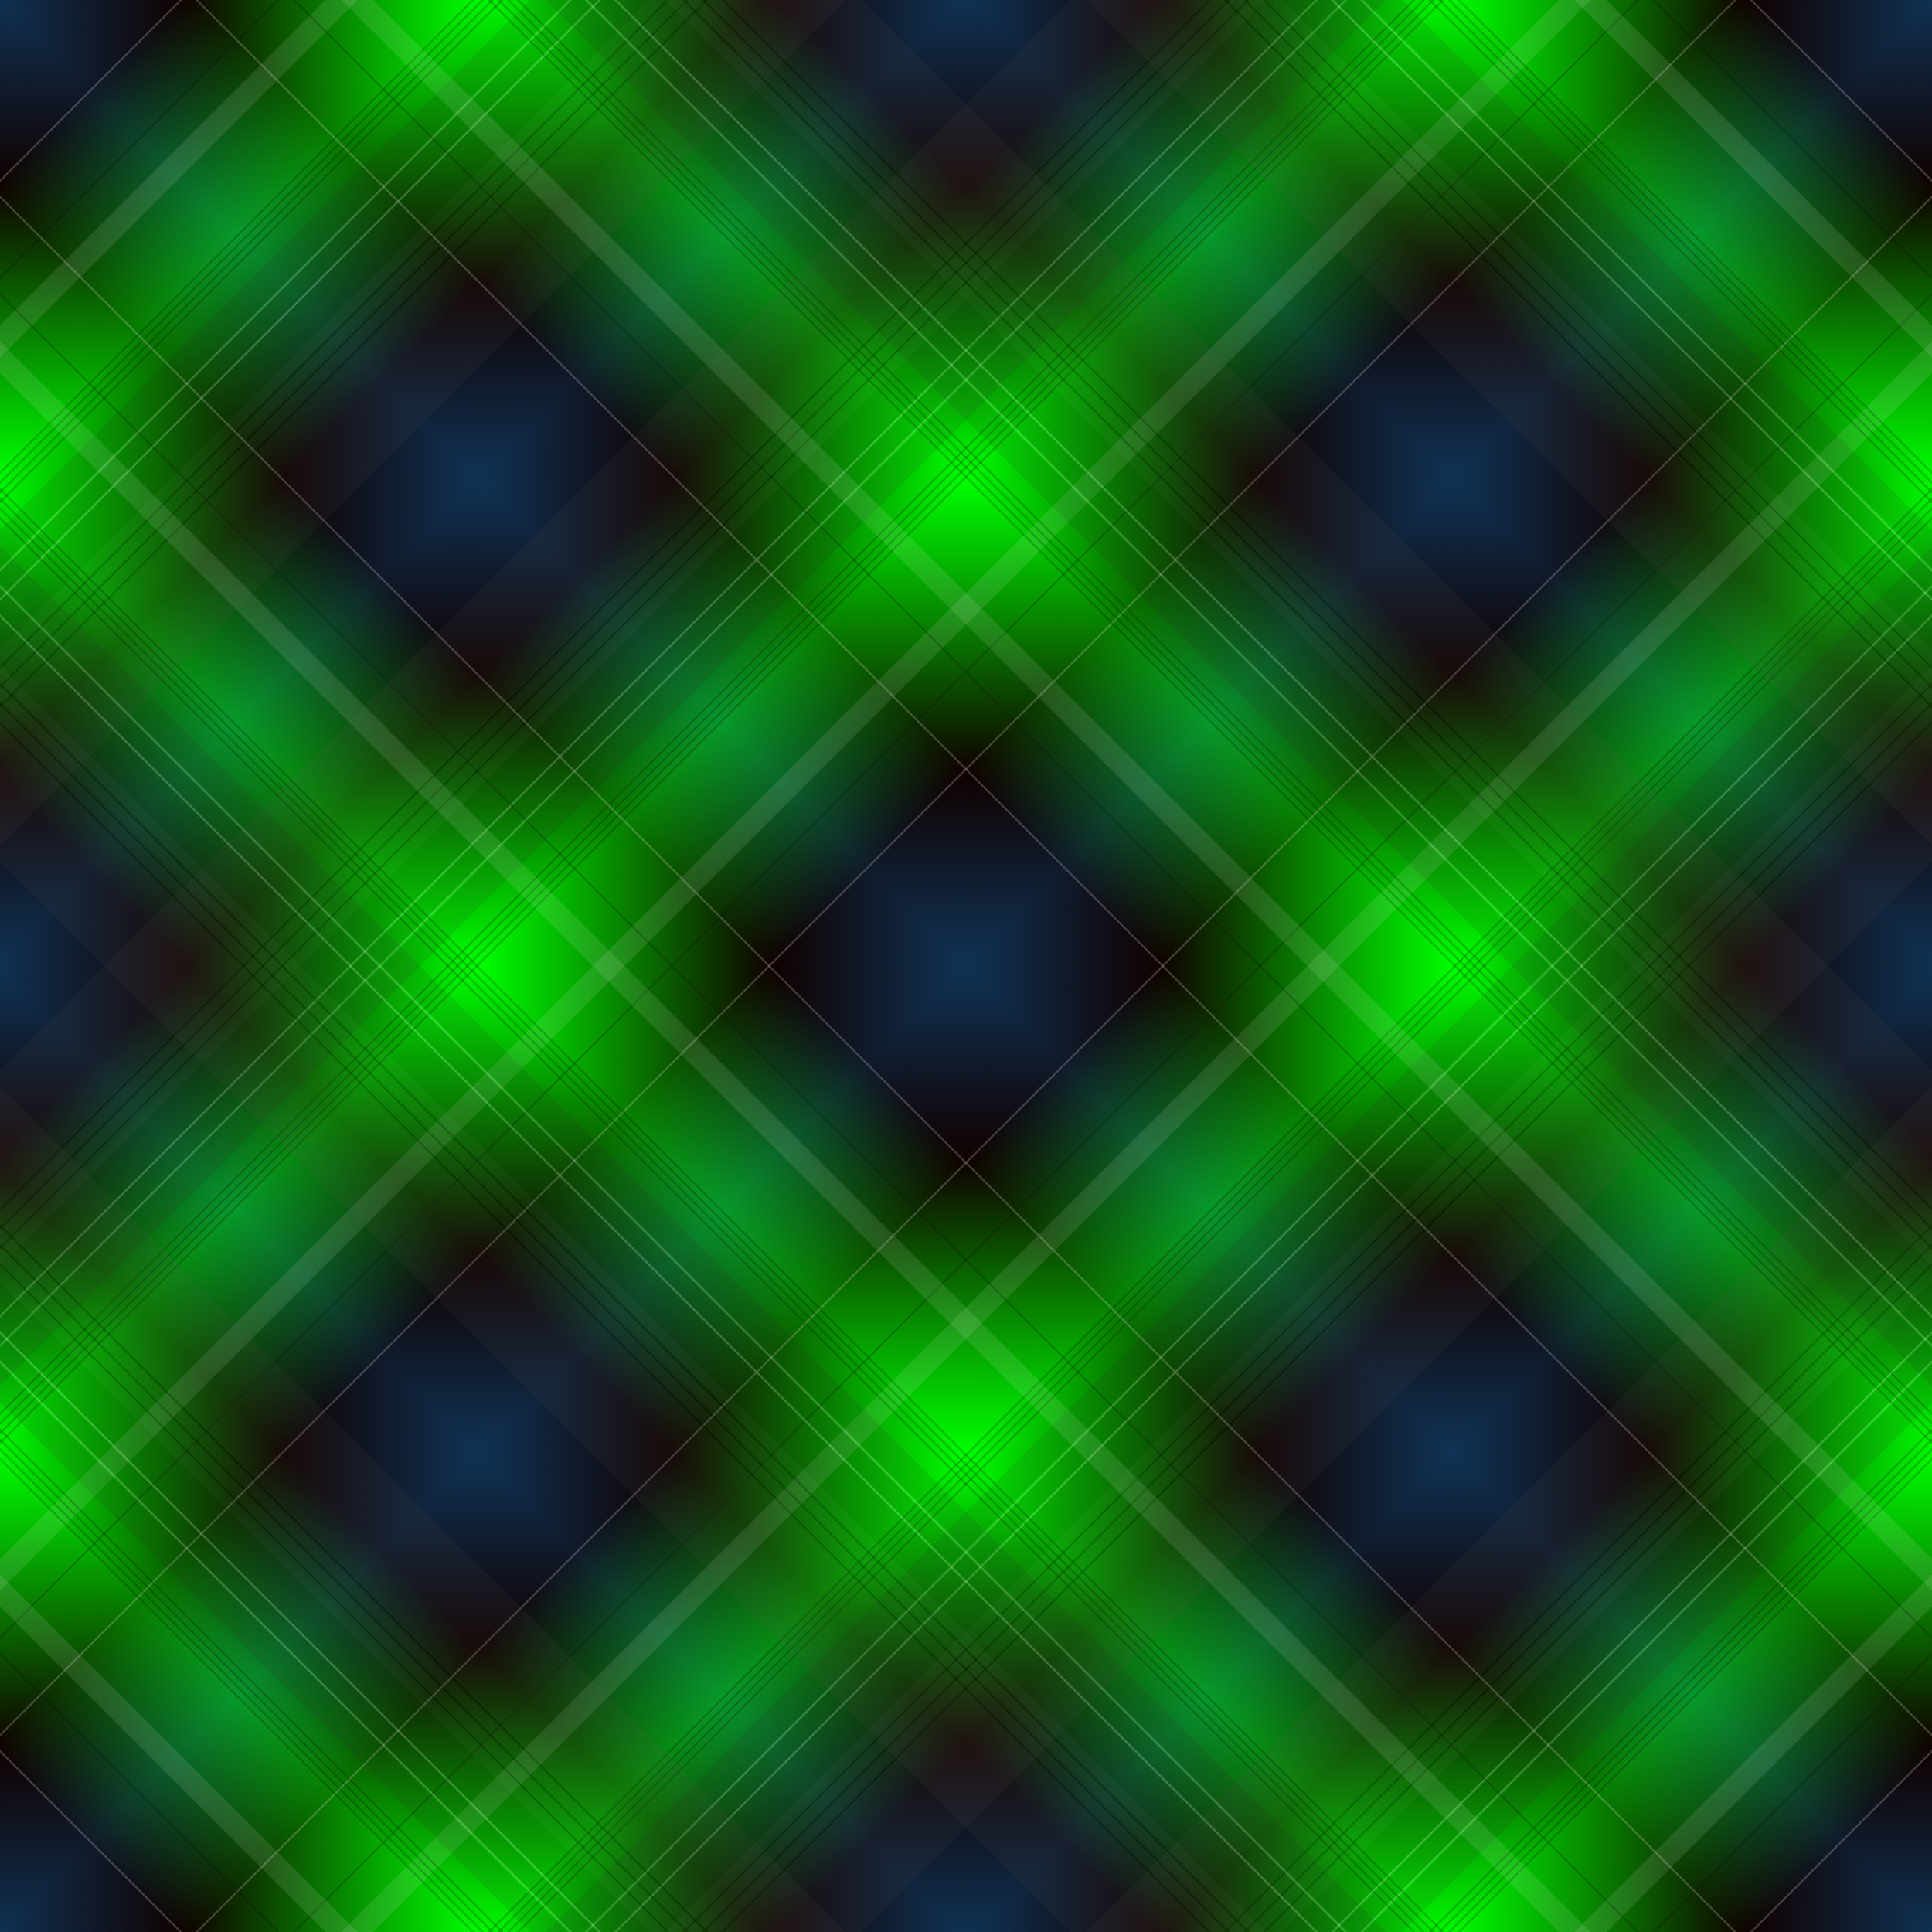
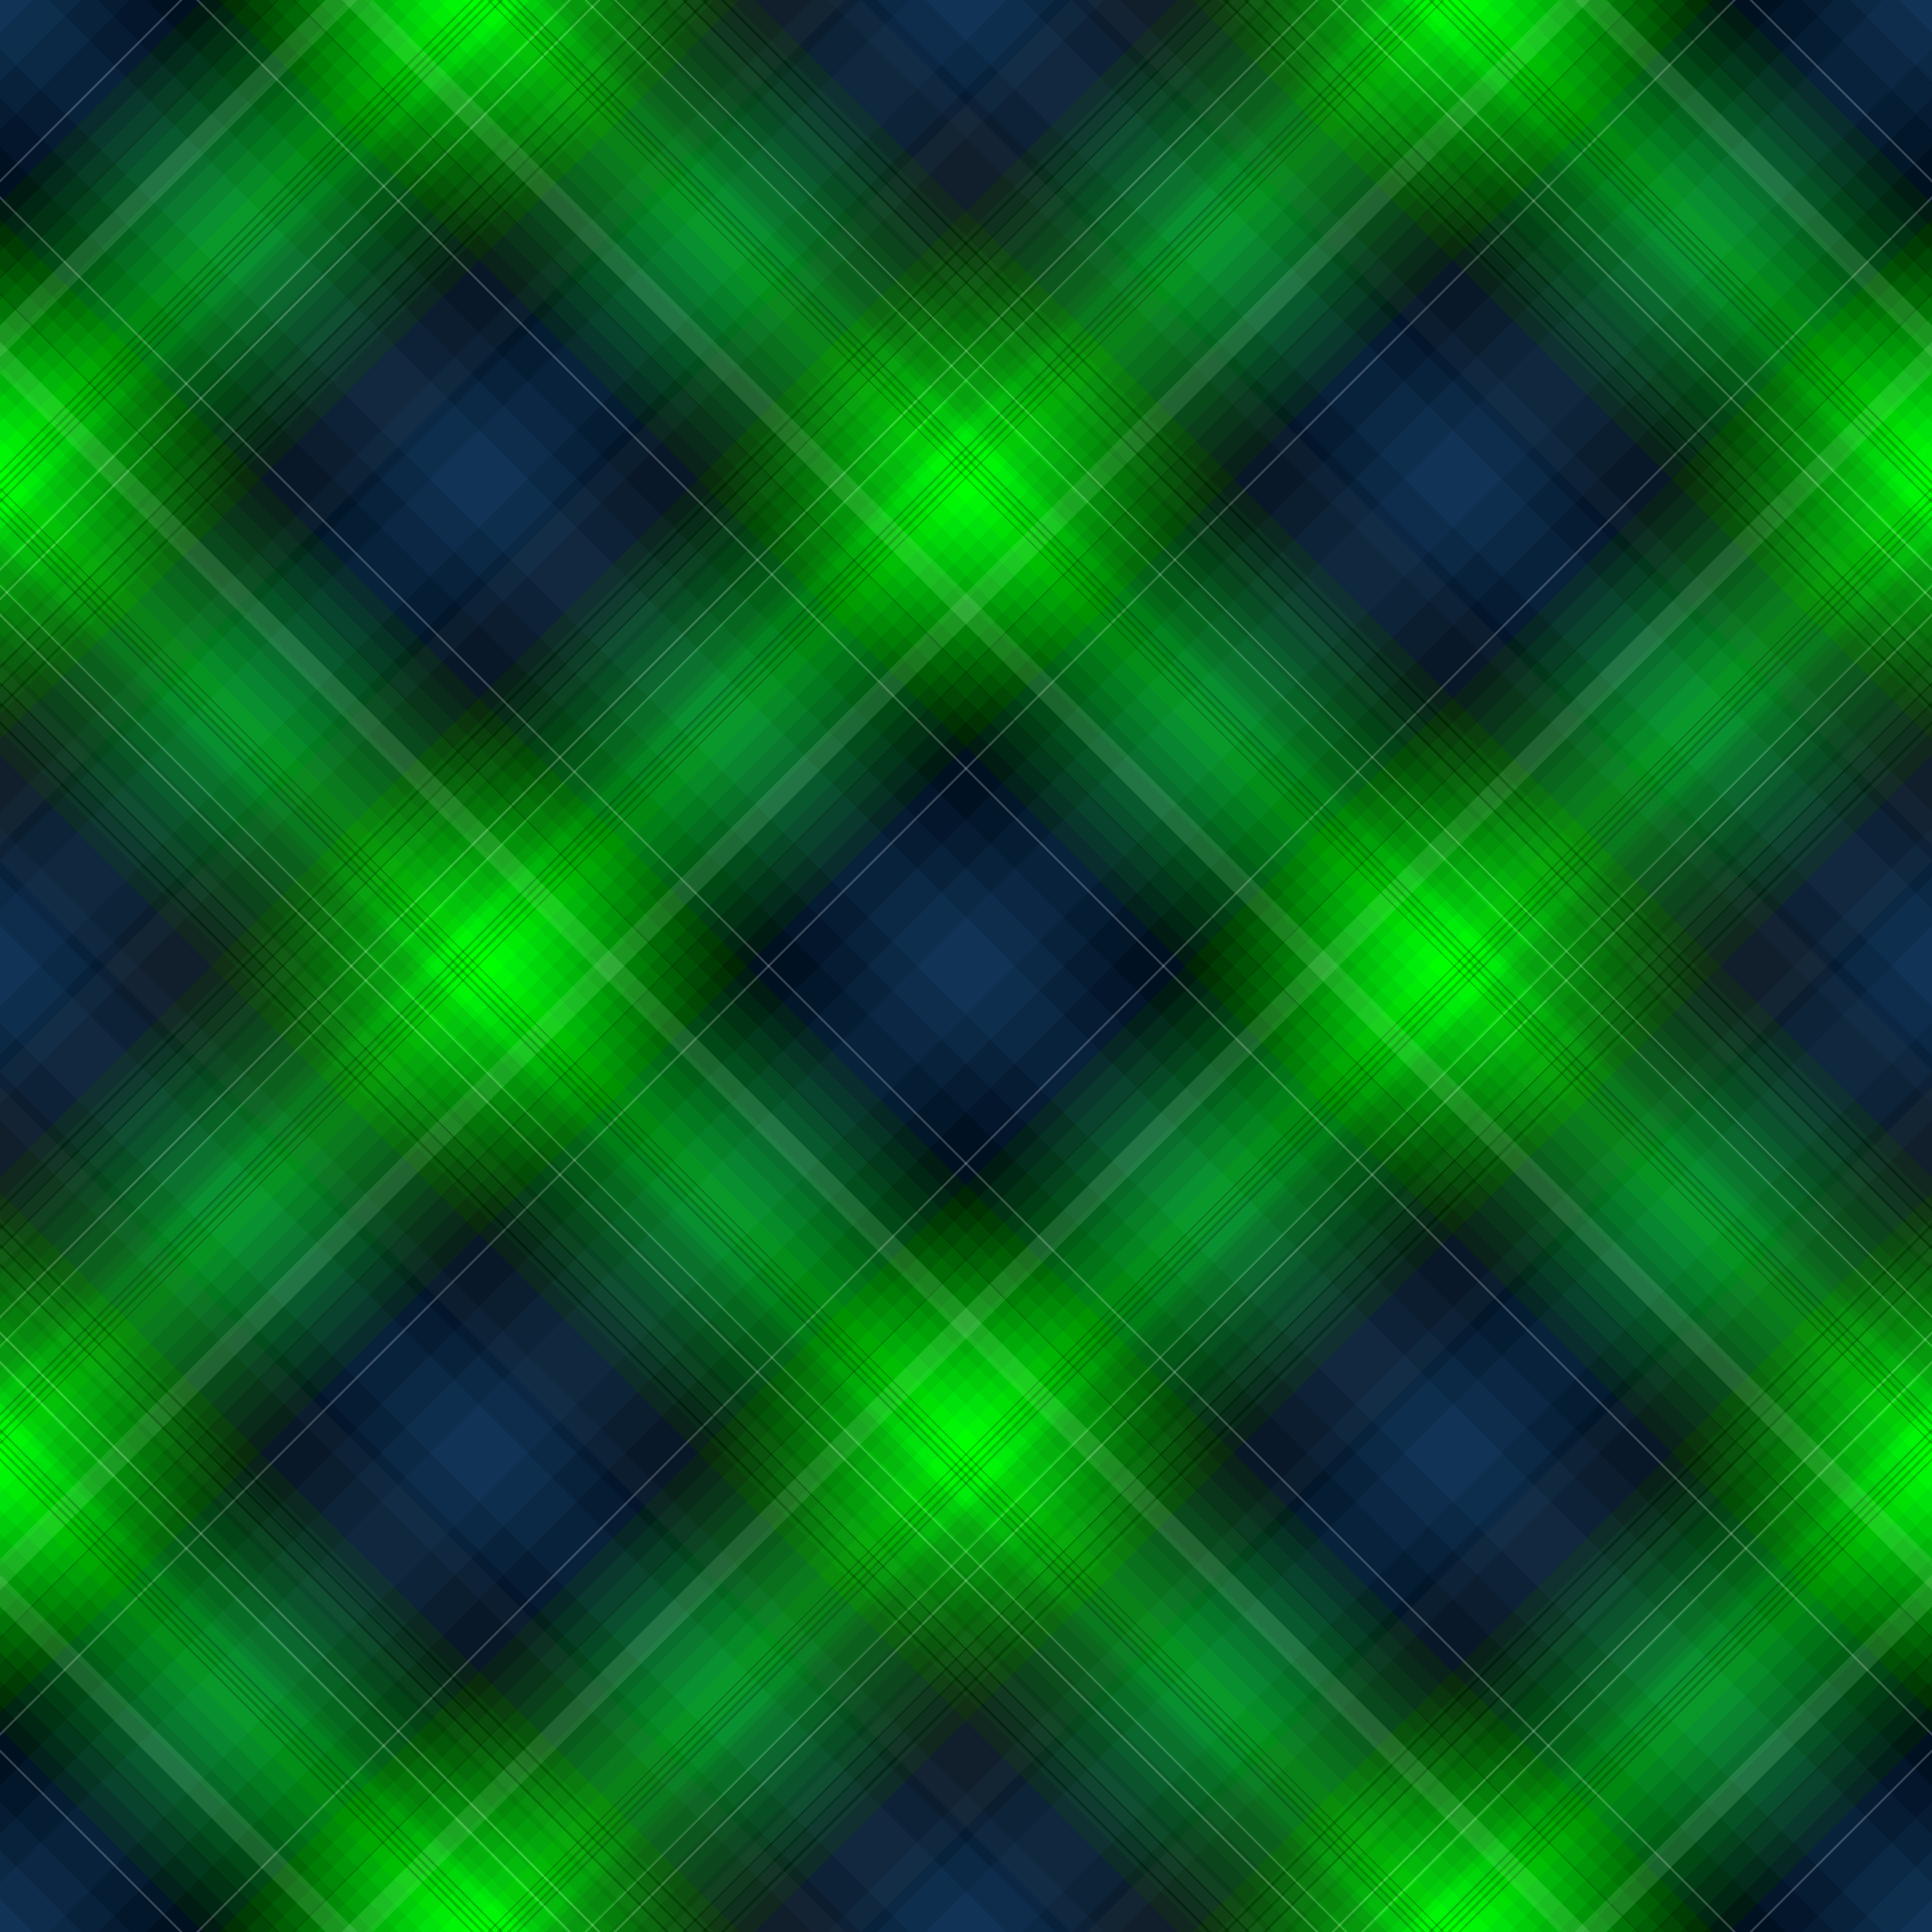
- <svg xmlns="http://www.w3.org/2000/svg" width="100%" height="100%" viewBox="0 0 1000 1000" preserveAspectRatio="xMidYMid meet">
+ <svg xmlns="http://www.w3.org/2000/svg" width="100%" height="100%" viewBox="0 0 1000 1000" preserveAspectRatio="xMidYMid meet" shape-rendering="crispEdges">
  <defs>
-     <linearGradient x1="0" y1="0" x2="0.25" y2="0.25" spreadMethod="reflect" id="linearGradient1382">
+     <linearGradient id="a" x2=".25" y2=".25" spreadMethod="reflect">
      <stop style="stop-color:#555555;stop-opacity:0" offset="0.000" />
-       <stop style="stop-color:#555556;stop-opacity:0" offset="0.200" />
+       <stop style="stop-color:#555555;stop-opacity:0" offset="0.201" />
      <stop style="stop-color:#ffffff;stop-opacity:1" offset="0.201" />
-       <stop style="stop-color:#ffffff;stop-opacity:1" offset="0.203" />
+       <stop style="stop-color:#ffffff;stop-opacity:1" offset="0.204" />
      <stop style="stop-color:#555556;stop-opacity:0" offset="0.204" />
      <stop style="stop-color:#555556;stop-opacity:0" offset="0.300" />
-       <stop style="stop-color:#000000;stop-opacity:1" offset="0.301" />
+       <stop style="stop-color:#000000;stop-opacity:1" offset="0.300" />
      <stop style="stop-color:#000000;stop-opacity:1" offset="0.303" />
-       <stop style="stop-color:#555556;stop-opacity:0" offset="0.304" />
-       <stop style="stop-color:#555556;stop-opacity:0" offset="0.350" />
+       <stop style="stop-color:#555556;stop-opacity:0" offset="0.303" />
+       <stop style="stop-color:#555556;stop-opacity:0" offset="0.351" />
      <stop style="stop-color:#ffffff;stop-opacity:0.5" offset="0.351" />
      <stop style="stop-color:#ffffff;stop-opacity:0.5" offset="0.383" />
-       <stop style="stop-color:#555556;stop-opacity:0" offset="0.384" />
+       <stop style="stop-color:#555556;stop-opacity:0" offset="0.383" />
      <stop style="stop-color:#555556;stop-opacity:0" offset="0.500" />
-       <stop style="stop-color:#000000;stop-opacity:1" offset="0.501" />
+       <stop style="stop-color:#000000;stop-opacity:1" offset="0.500" />
      <stop style="stop-color:#000000;stop-opacity:1" offset="0.503" />
-       <stop style="stop-color:#555556;stop-opacity:0" offset="0.504" />
+       <stop style="stop-color:#555555;stop-opacity:0" offset="0.503" />
      <stop style="stop-color:#555555;stop-opacity:0" offset="0.510" />
-       <stop style="stop-color:#000000;stop-opacity:1" offset="0.511" />
-       <stop style="stop-color:#000000;stop-opacity:1" offset="0.513" />
-       <stop style="stop-color:#555556;stop-opacity:0" offset="0.514" />
+       <stop style="stop-color:#000000;stop-opacity:1" offset="0.510" />
+       <stop style="stop-color:#000000;stop-opacity:1" offset="0.514" />
+       <stop style="stop-color:#555555;stop-opacity:0" offset="0.514" />
      <stop style="stop-color:#555555;stop-opacity:0" offset="0.520" />
-       <stop style="stop-color:#000000;stop-opacity:1" offset="0.521" />
-       <stop style="stop-color:#000000;stop-opacity:1" offset="0.523" />
-       <stop style="stop-color:#555556;stop-opacity:0" offset="0.524" />
+       <stop style="stop-color:#000000;stop-opacity:1" offset="0.520" />
+       <stop style="stop-color:#000000;stop-opacity:1" offset="0.524" />
+       <stop style="stop-color:#555555;stop-opacity:0" offset="0.524" />
      <stop style="stop-color:#555555;stop-opacity:0" offset="0.530" />
-       <stop style="stop-color:#000000;stop-opacity:1" offset="0.531" />
+       <stop style="stop-color:#000000;stop-opacity:1" offset="0.530" />
      <stop style="stop-color:#000000;stop-opacity:1" offset="0.533" />
-       <stop style="stop-color:#555556;stop-opacity:0" offset="0.534" />
+       <stop style="stop-color:#555555;stop-opacity:0" offset="0.533" />
      <stop style="stop-color:#555555;stop-opacity:0" offset="0.560" />
-       <stop style="stop-color:#222222;stop-opacity:0.5" offset="0.561" />
+       <stop style="stop-color:#222222;stop-opacity:0.5" offset="0.560" />
      <stop style="stop-color:#222222;stop-opacity:0.5" offset="0.598" />
-       <stop style="stop-color:#222222;stop-opacity:0" offset="0.599" />
-       <stop style="stop-color:#222223;stop-opacity:0" offset="0.600" />
-       <stop style="stop-color:#ffffff;stop-opacity:1" offset="0.601" />
+       <stop style="stop-color:#222222;stop-opacity:0" offset="0.598" />
+       <stop style="stop-color:#222222;stop-opacity:0" offset="0.600" />
+       <stop style="stop-color:#ffffff;stop-opacity:1" offset="0.600" />
      <stop style="stop-color:#ffffff;stop-opacity:1" offset="0.603" />
-       <stop style="stop-color:#222222;stop-opacity:0.5" offset="0.604" />
-       <stop style="stop-color:#222223;stop-opacity:0.5" offset="0.630" />
-       <stop style="stop-color:#ffffff;stop-opacity:1" offset="0.631" />
+       <stop style="stop-color:#222222;stop-opacity:0.5" offset="0.603" />
+       <stop style="stop-color:#222222;stop-opacity:0.5" offset="0.630" />
+       <stop style="stop-color:#ffffff;stop-opacity:1" offset="0.630" />
      <stop style="stop-color:#ffffff;stop-opacity:1" offset="0.633" />
-       <stop style="stop-color:#222223;stop-opacity:0.5" offset="0.634" />
+       <stop style="stop-color:#222222;stop-opacity:0.5" offset="0.633" />
      <stop style="stop-color:#222222;stop-opacity:0.5" offset="0.683" />
-       <stop style="stop-color:#555556;stop-opacity:0.5" offset="0.684" />
-       <stop style="stop-color:#555555;stop-opacity:0.5" offset="0.699" />
-       <stop style="stop-color:#555556;stop-opacity:0.5" offset="0.700" />
-       <stop style="stop-color:#000000;stop-opacity:1" offset="0.701" />
+       <stop style="stop-color:#555555;stop-opacity:0.5" offset="0.683" />
+       <stop style="stop-color:#555555;stop-opacity:0.5" offset="0.700" />
+       <stop style="stop-color:#000000;stop-opacity:1" offset="0.700" />
      <stop style="stop-color:#000000;stop-opacity:1" offset="0.703" />
-       <stop style="stop-color:#555556;stop-opacity:0.5" offset="0.704" />
+       <stop style="stop-color:#555555;stop-opacity:0.5" offset="0.703" />
      <stop style="stop-color:#555555;stop-opacity:0.5" offset="0.720" />
-       <stop style="stop-color:#000000;stop-opacity:1" offset="0.721" />
-       <stop style="stop-color:#000000;stop-opacity:1" offset="0.723" />
-       <stop style="stop-color:#555556;stop-opacity:0.5" offset="0.724" />
+       <stop style="stop-color:#000000;stop-opacity:1" offset="0.720" />
+       <stop style="stop-color:#000000;stop-opacity:1" offset="0.724" />
+       <stop style="stop-color:#555555;stop-opacity:0.5" offset="0.724" />
      <stop style="stop-color:#555555;stop-opacity:0.5" offset="0.740" />
-       <stop style="stop-color:#000000;stop-opacity:1" offset="0.741" />
-       <stop style="stop-color:#000000;stop-opacity:1" offset="0.743" />
-       <stop style="stop-color:#555556;stop-opacity:0.5" offset="0.744" />
+       <stop style="stop-color:#000000;stop-opacity:1" offset="0.740" />
+       <stop style="stop-color:#000000;stop-opacity:1" offset="0.744" />
+       <stop style="stop-color:#555555;stop-opacity:0.5" offset="0.744" />
      <stop style="stop-color:#555555;stop-opacity:0.5" offset="0.884" />
-       <stop style="stop-color:#000000;stop-opacity:0" offset="0.885" />
-       <stop style="stop-color:#555555;stop-opacity:0" offset="1.000" />
+       <stop style="stop-color:#000000;stop-opacity:0" offset="0.884" />
+       <stop style="stop-color:#000000;stop-opacity:0" offset="1.000" />
    </linearGradient>
-     <linearGradient x1="0" y1="0" x2="0.125" y2="0.125" spreadMethod="reflect" id="linearGradient1381">
-       <stop style="stop-color:#113355;stop-opacity:1" offset="0.000" />
-       <stop style="stop-color:#100100;stop-opacity:1" offset="0.400" />
-       <stop style="stop-color:#00ff00;stop-opacity:1" offset="1.000" />
+     <linearGradient id="b" x2=".125" y2=".125" spreadMethod="reflect">
+       <stop stop-color="#113355" offset="0" />
+       <stop stop-color="#113355" offset="0.1" />
+       <stop stop-color="#0B2844" offset="0.1" />
+       <stop stop-color="#0B2844" offset="0.2" />
+       <stop stop-color="#051C33" offset="0.2" />
+       <stop stop-color="#051C33" offset="0.3" />
+       <stop stop-color="#001122" offset="0.3" />
+       <stop stop-color="#001122" offset="0.4" />
+       <stop stop-color="#001122" offset="0.4" />
+       <stop stop-color="#001122" offset="0.45" />
+       <stop stop-color="#002703" offset="0.45" />
+       <stop stop-color="#002703" offset="0.5" />
+       <stop stop-color="#003D04" offset="0.5" />
+       <stop stop-color="#003D04" offset="0.55" />
+       <stop stop-color="#005305" offset="0.55" />
+       <stop stop-color="#005305" offset="0.6" />
+       <stop stop-color="#006906" offset="0.6" />
+       <stop stop-color="#006906" offset="0.65" />
+       <stop stop-color="#007F07" offset="0.65" />
+       <stop stop-color="#007F07" offset="0.7" />
+       <stop stop-color="#009508" offset="0.7" />
+       <stop stop-color="#009508" offset="0.75" />
+       <stop stop-color="#00AB09" offset="0.75" />
+       <stop stop-color="#00AB09" offset="0.8" />
+       <stop stop-color="#00C10A" offset="0.8" />
+       <stop stop-color="#00C10A" offset="0.85" />
+       <stop stop-color="#00D70B" offset="0.85" />
+       <stop stop-color="#00D70B" offset="0.9" />
+       <stop stop-color="#00ED0C" offset="0.9" />
+       <stop stop-color="#00ED0C" offset="0.95" />
+       <stop stop-color="#00FF00" offset="0.95" />
+       <stop stop-color="#00FF00" offset="1" />
    </linearGradient>
  </defs>
-   <rect style="fill:url(#linearGradient1381);fill-opacity:1;stroke:none" width="1000" height="1000" x="0" y="0" />
-   <rect style="fill:url(#linearGradient1381);fill-opacity:0.5;stroke:none" transform="rotate(90 500 500)" width="1000" height="1000" x="0" y="0" />
-   <rect style="fill:url(#linearGradient1382);fill-opacity:0.2;stroke:none" width="1000" height="1000" x="0" y="0" />
-   <rect style="fill:url(#linearGradient1382);fill-opacity:0.2;stroke:none" transform="rotate(90 500 500)" width="1000" height="1000" x="0" y="0" />
+   <rect width="1000" height="1000" fill="url(#b)" />
+   <rect width="1000" height="1000" fill="url(#b)" fill-opacity=".5" transform="rotate(90 500 500)" />
+   <rect width="1000" height="1000" fill="url(#a)" fill-opacity=".2" />
+   <rect width="1000" height="1000" fill="url(#a)" fill-opacity=".2" transform="rotate(90 500 500)" />
</svg>
